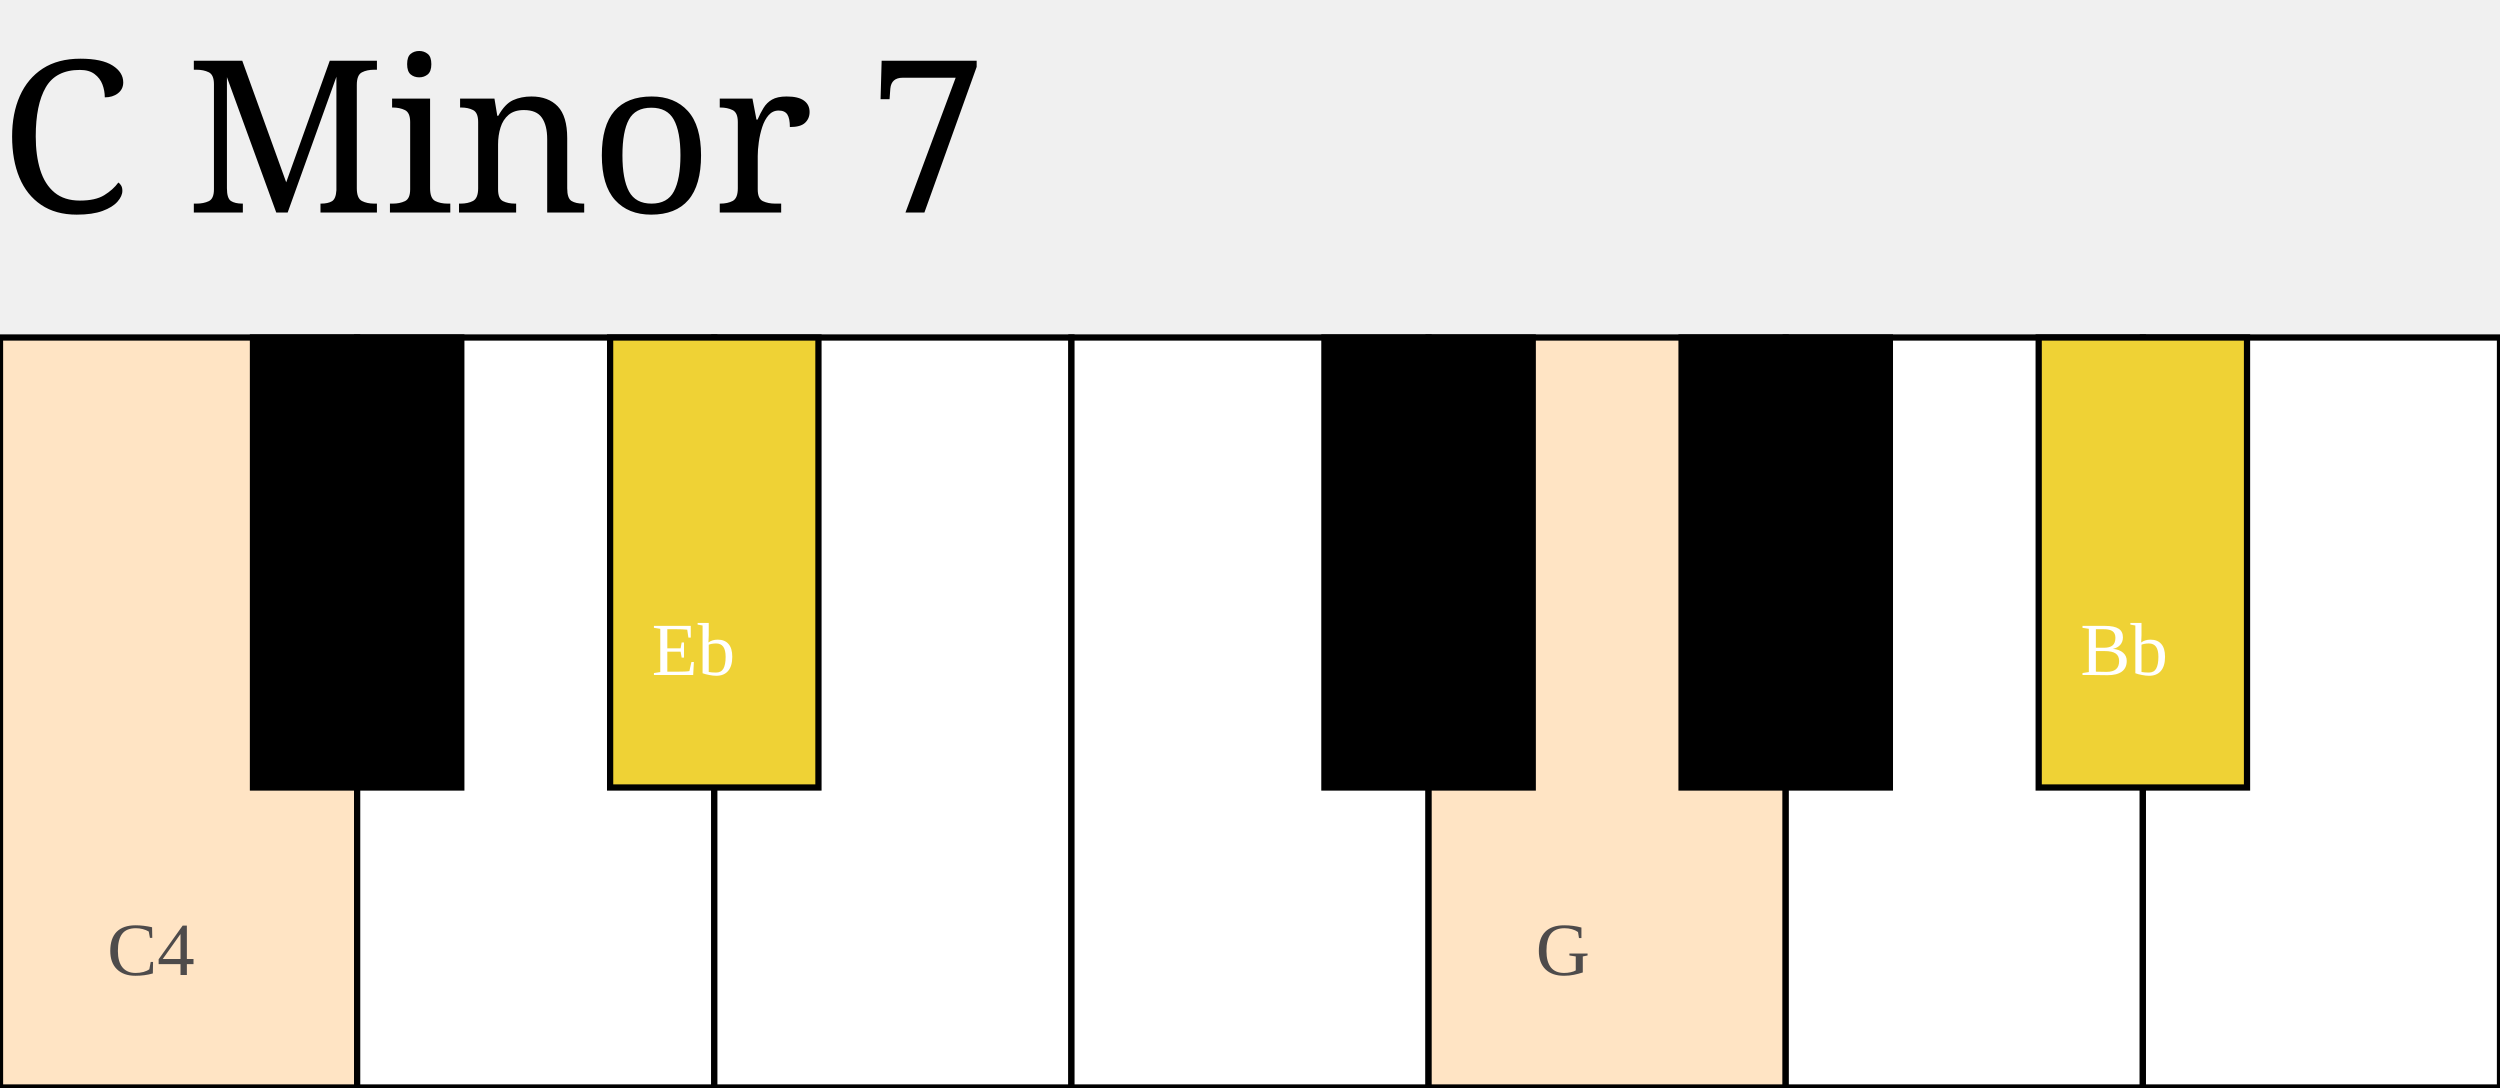
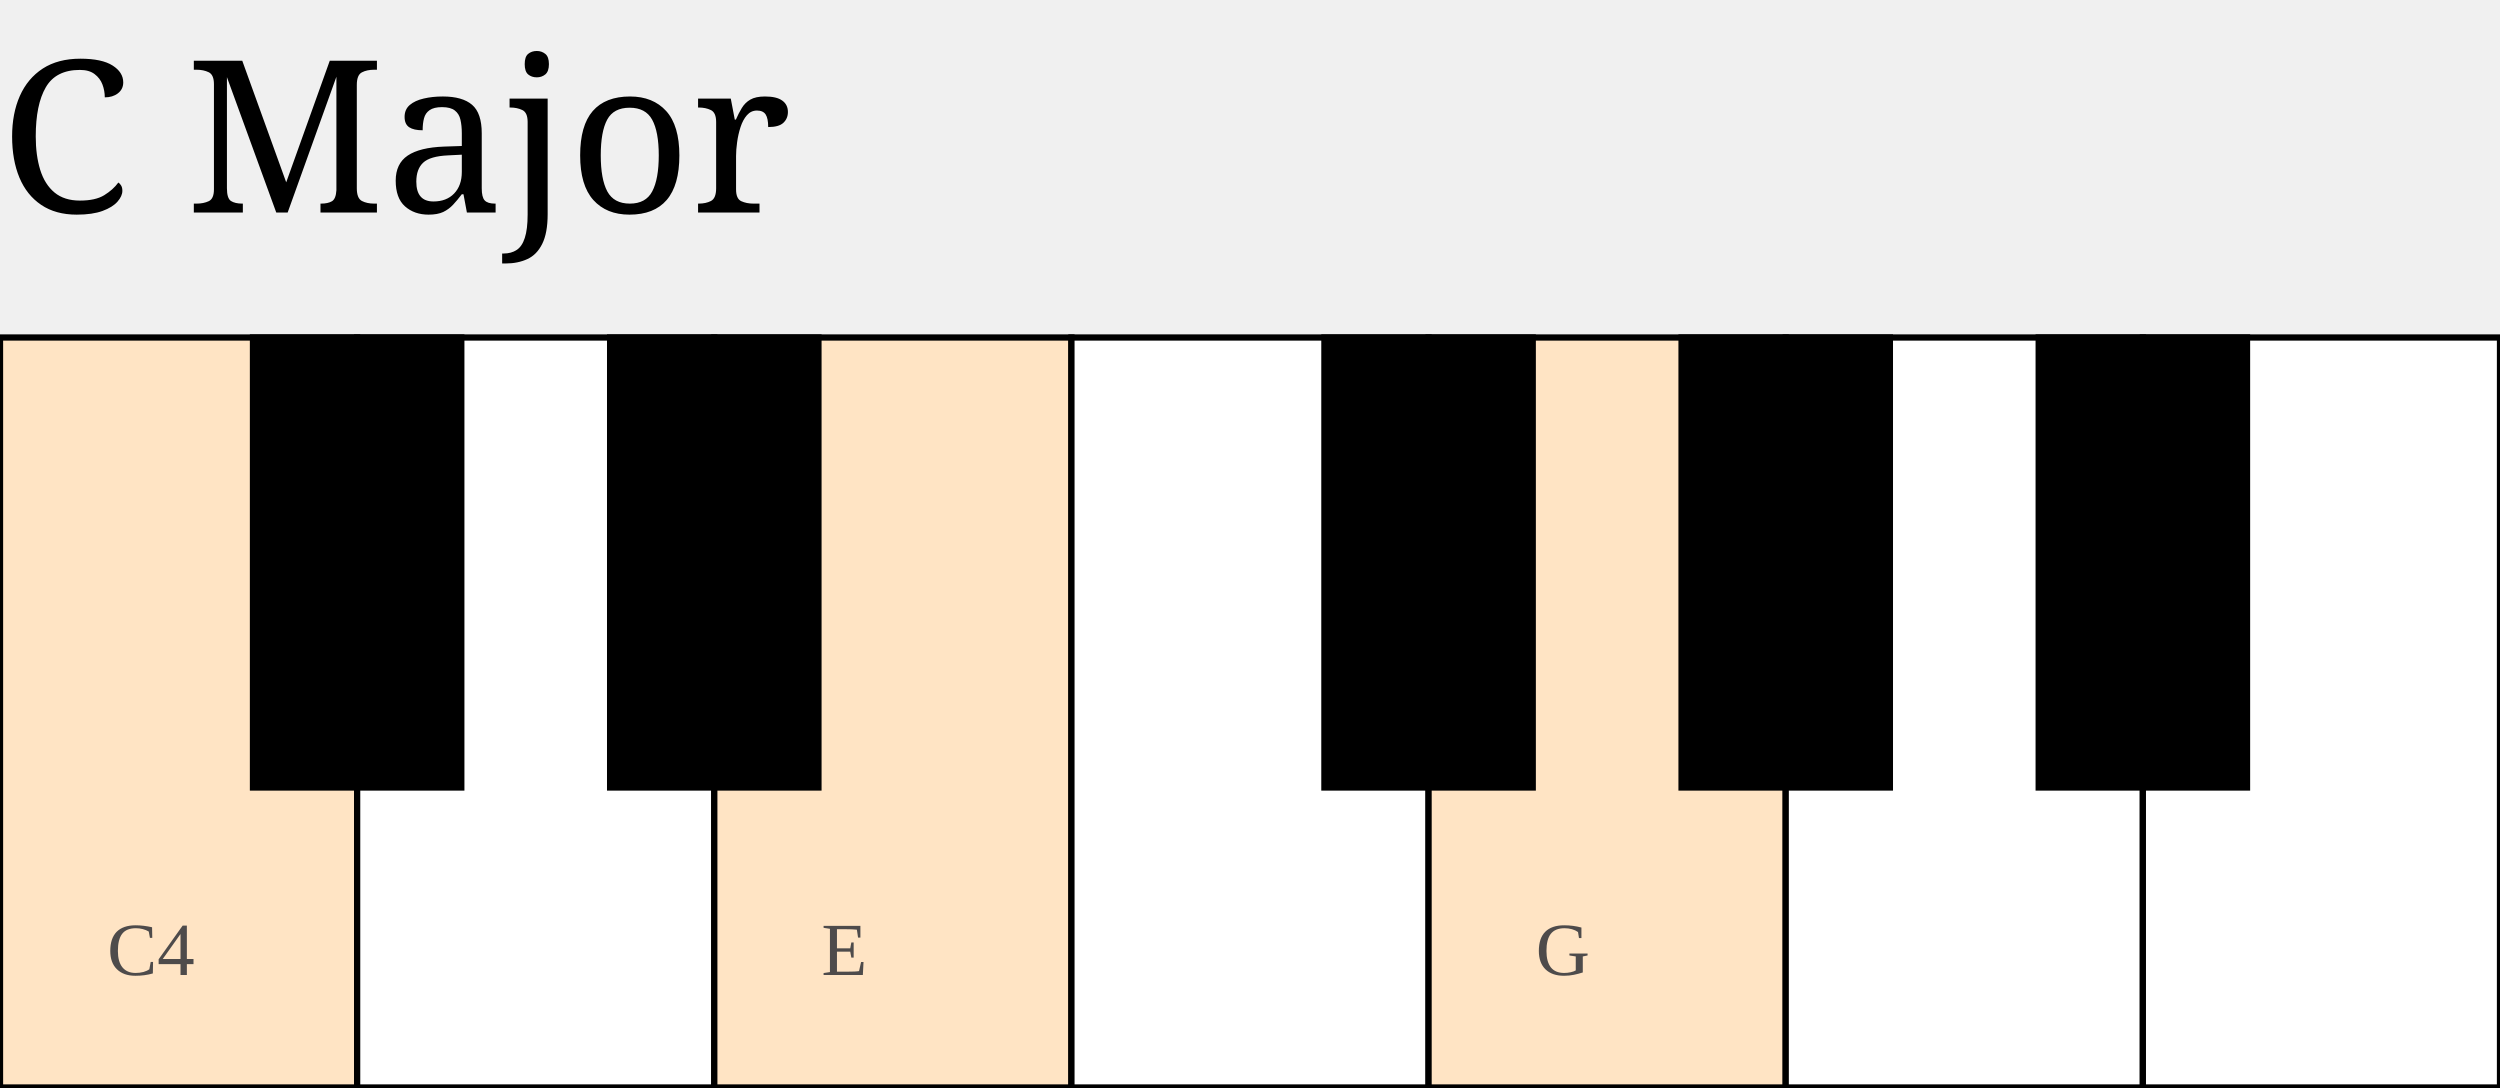
- <svg xmlns="http://www.w3.org/2000/svg" version="1.1" width="400" height="174" data-phpsvgpiano="">
-   <text x="0" y="34" fill="black" font-size="34px" font-family="Garamond" height="34">C Minor 7</text>
+ <svg xmlns="http://www.w3.org/2000/svg" version="1.1" width="400" height="174" data-psvgp="seg">
+   <text x="0" y="34" fill="black" font-size="34px" font-family="Garamond" height="34">C Major</text>
  <rect fill="bisque" stroke="black" x="0" y="54" width="57.143" height="120" class="touched" />
  <text x="17.143" y="156" fill="#4e4b4b" class="touched">C4</text>
  <rect fill="white" stroke="black" x="57.143" y="54" width="57.143" height="120" class="" />
  <text x="74.286" y="156" fill="transparent" class="">D</text>
-   <rect fill="white" stroke="black" x="114.286" y="54" width="57.143" height="120" class="" />
-   <text x="131.429" y="156" fill="transparent" class="">E</text>
+   <rect fill="bisque" stroke="black" x="114.286" y="54" width="57.143" height="120" class="touched" />
+   <text x="131.429" y="156" fill="#4e4b4b" class="touched">E</text>
  <rect fill="white" stroke="black" x="171.429" y="54" width="57.143" height="120" class="" />
  <text x="188.571" y="156" fill="transparent" class="">F</text>
  <rect fill="bisque" stroke="black" x="228.571" y="54" width="57.143" height="120" class="touched" />
  <text x="245.714" y="156" fill="#4e4b4b" class="touched">G</text>
  <rect fill="white" stroke="black" x="285.714" y="54" width="57.143" height="120" class="" />
  <text x="302.857" y="156" fill="transparent" class="">A</text>
  <rect fill="white" stroke="black" x="342.857" y="54" width="57.143" height="120" class="" />
  <text x="360" y="156" fill="transparent" class="">B</text>
  <rect fill="black" stroke="black" x="40.476" y="54" width="33.333" height="72" class="" />
  <text x="47.143" y="108" fill="transparent" class="">C#</text>
-   <rect fill="#efd235" stroke="black" x="97.619" y="54" width="33.333" height="72" class="touched" />
-   <text x="104.286" y="108" fill="white" class="touched">Eb</text>
+   <rect fill="black" stroke="black" x="97.619" y="54" width="33.333" height="72" class="" />
+   <text x="104.286" y="108" fill="transparent" class="">D#</text>
  <rect fill="black" stroke="black" x="211.905" y="54" width="33.333" height="72" class="" />
  <text x="218.571" y="108" fill="transparent" class="">F#</text>
  <rect fill="black" stroke="black" x="269.048" y="54" width="33.333" height="72" class="" />
  <text x="275.714" y="108" fill="transparent" class="">G#</text>
-   <rect fill="#efd235" stroke="black" x="326.19" y="54" width="33.333" height="72" class="touched" />
-   <text x="332.857" y="108" fill="white" class="touched">Bb</text>
+   <rect fill="black" stroke="black" x="326.19" y="54" width="33.333" height="72" class="" />
+   <text x="332.857" y="108" fill="transparent" class="">A#</text>
</svg>
